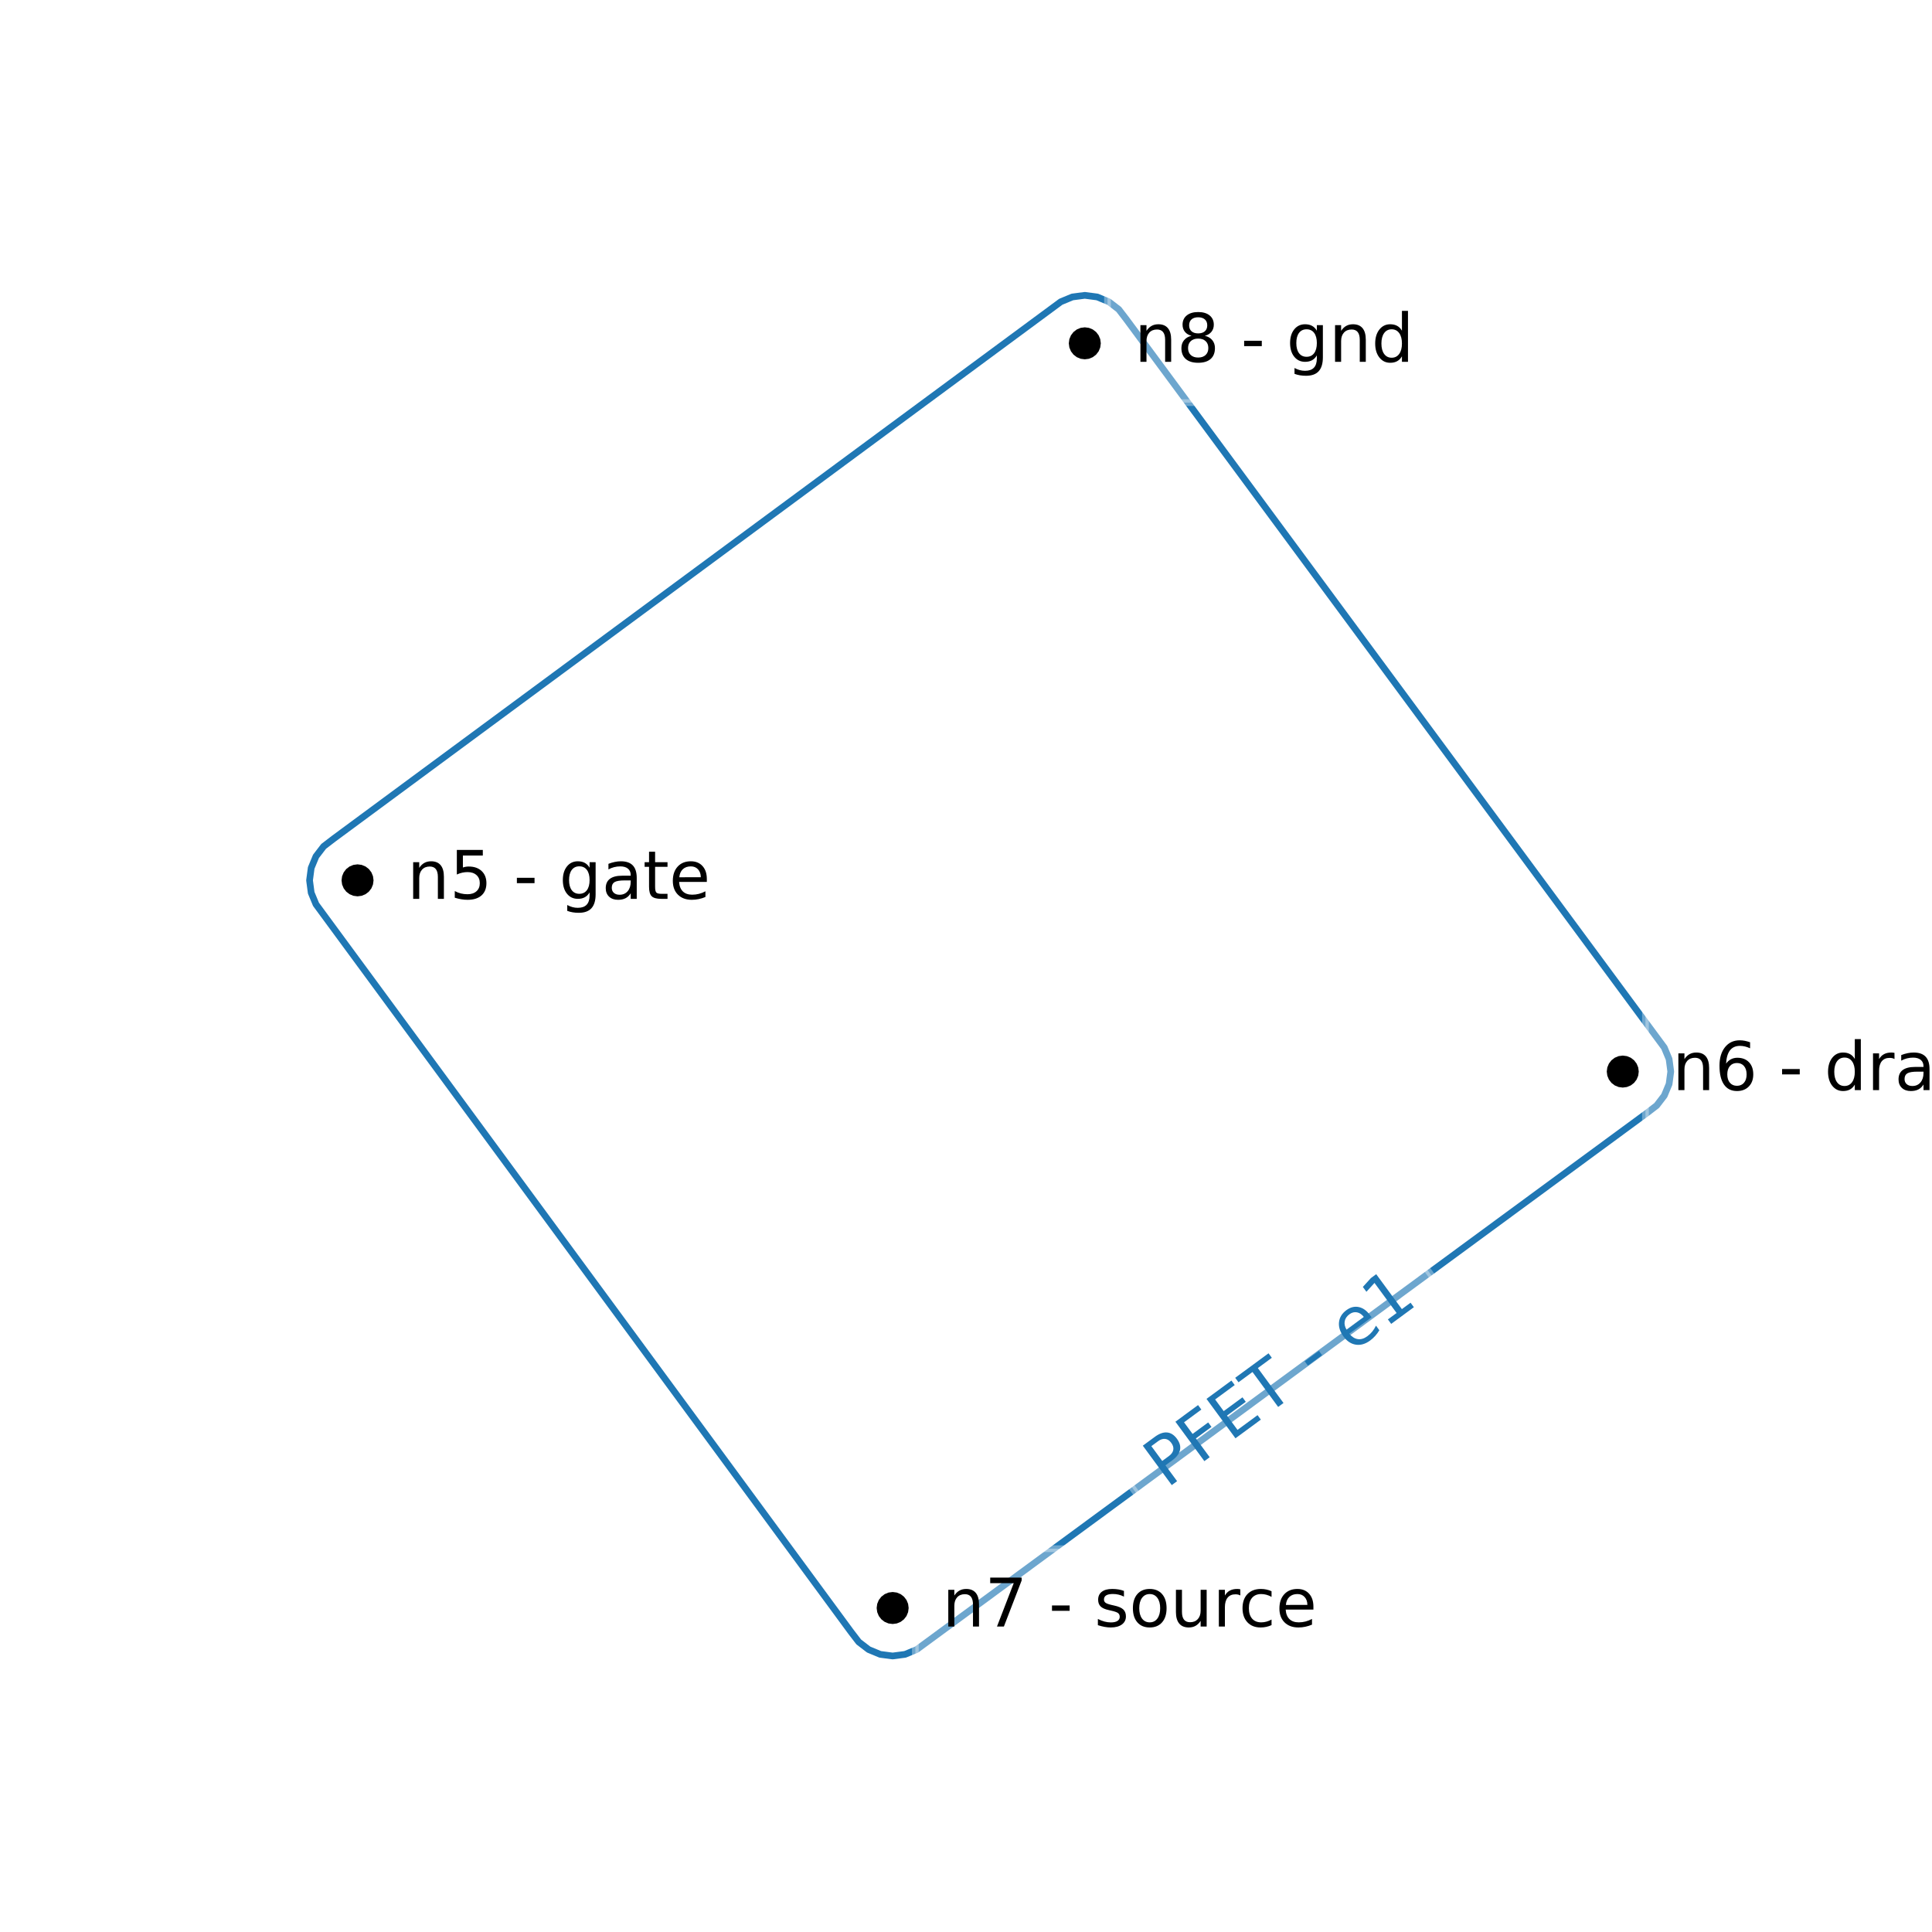
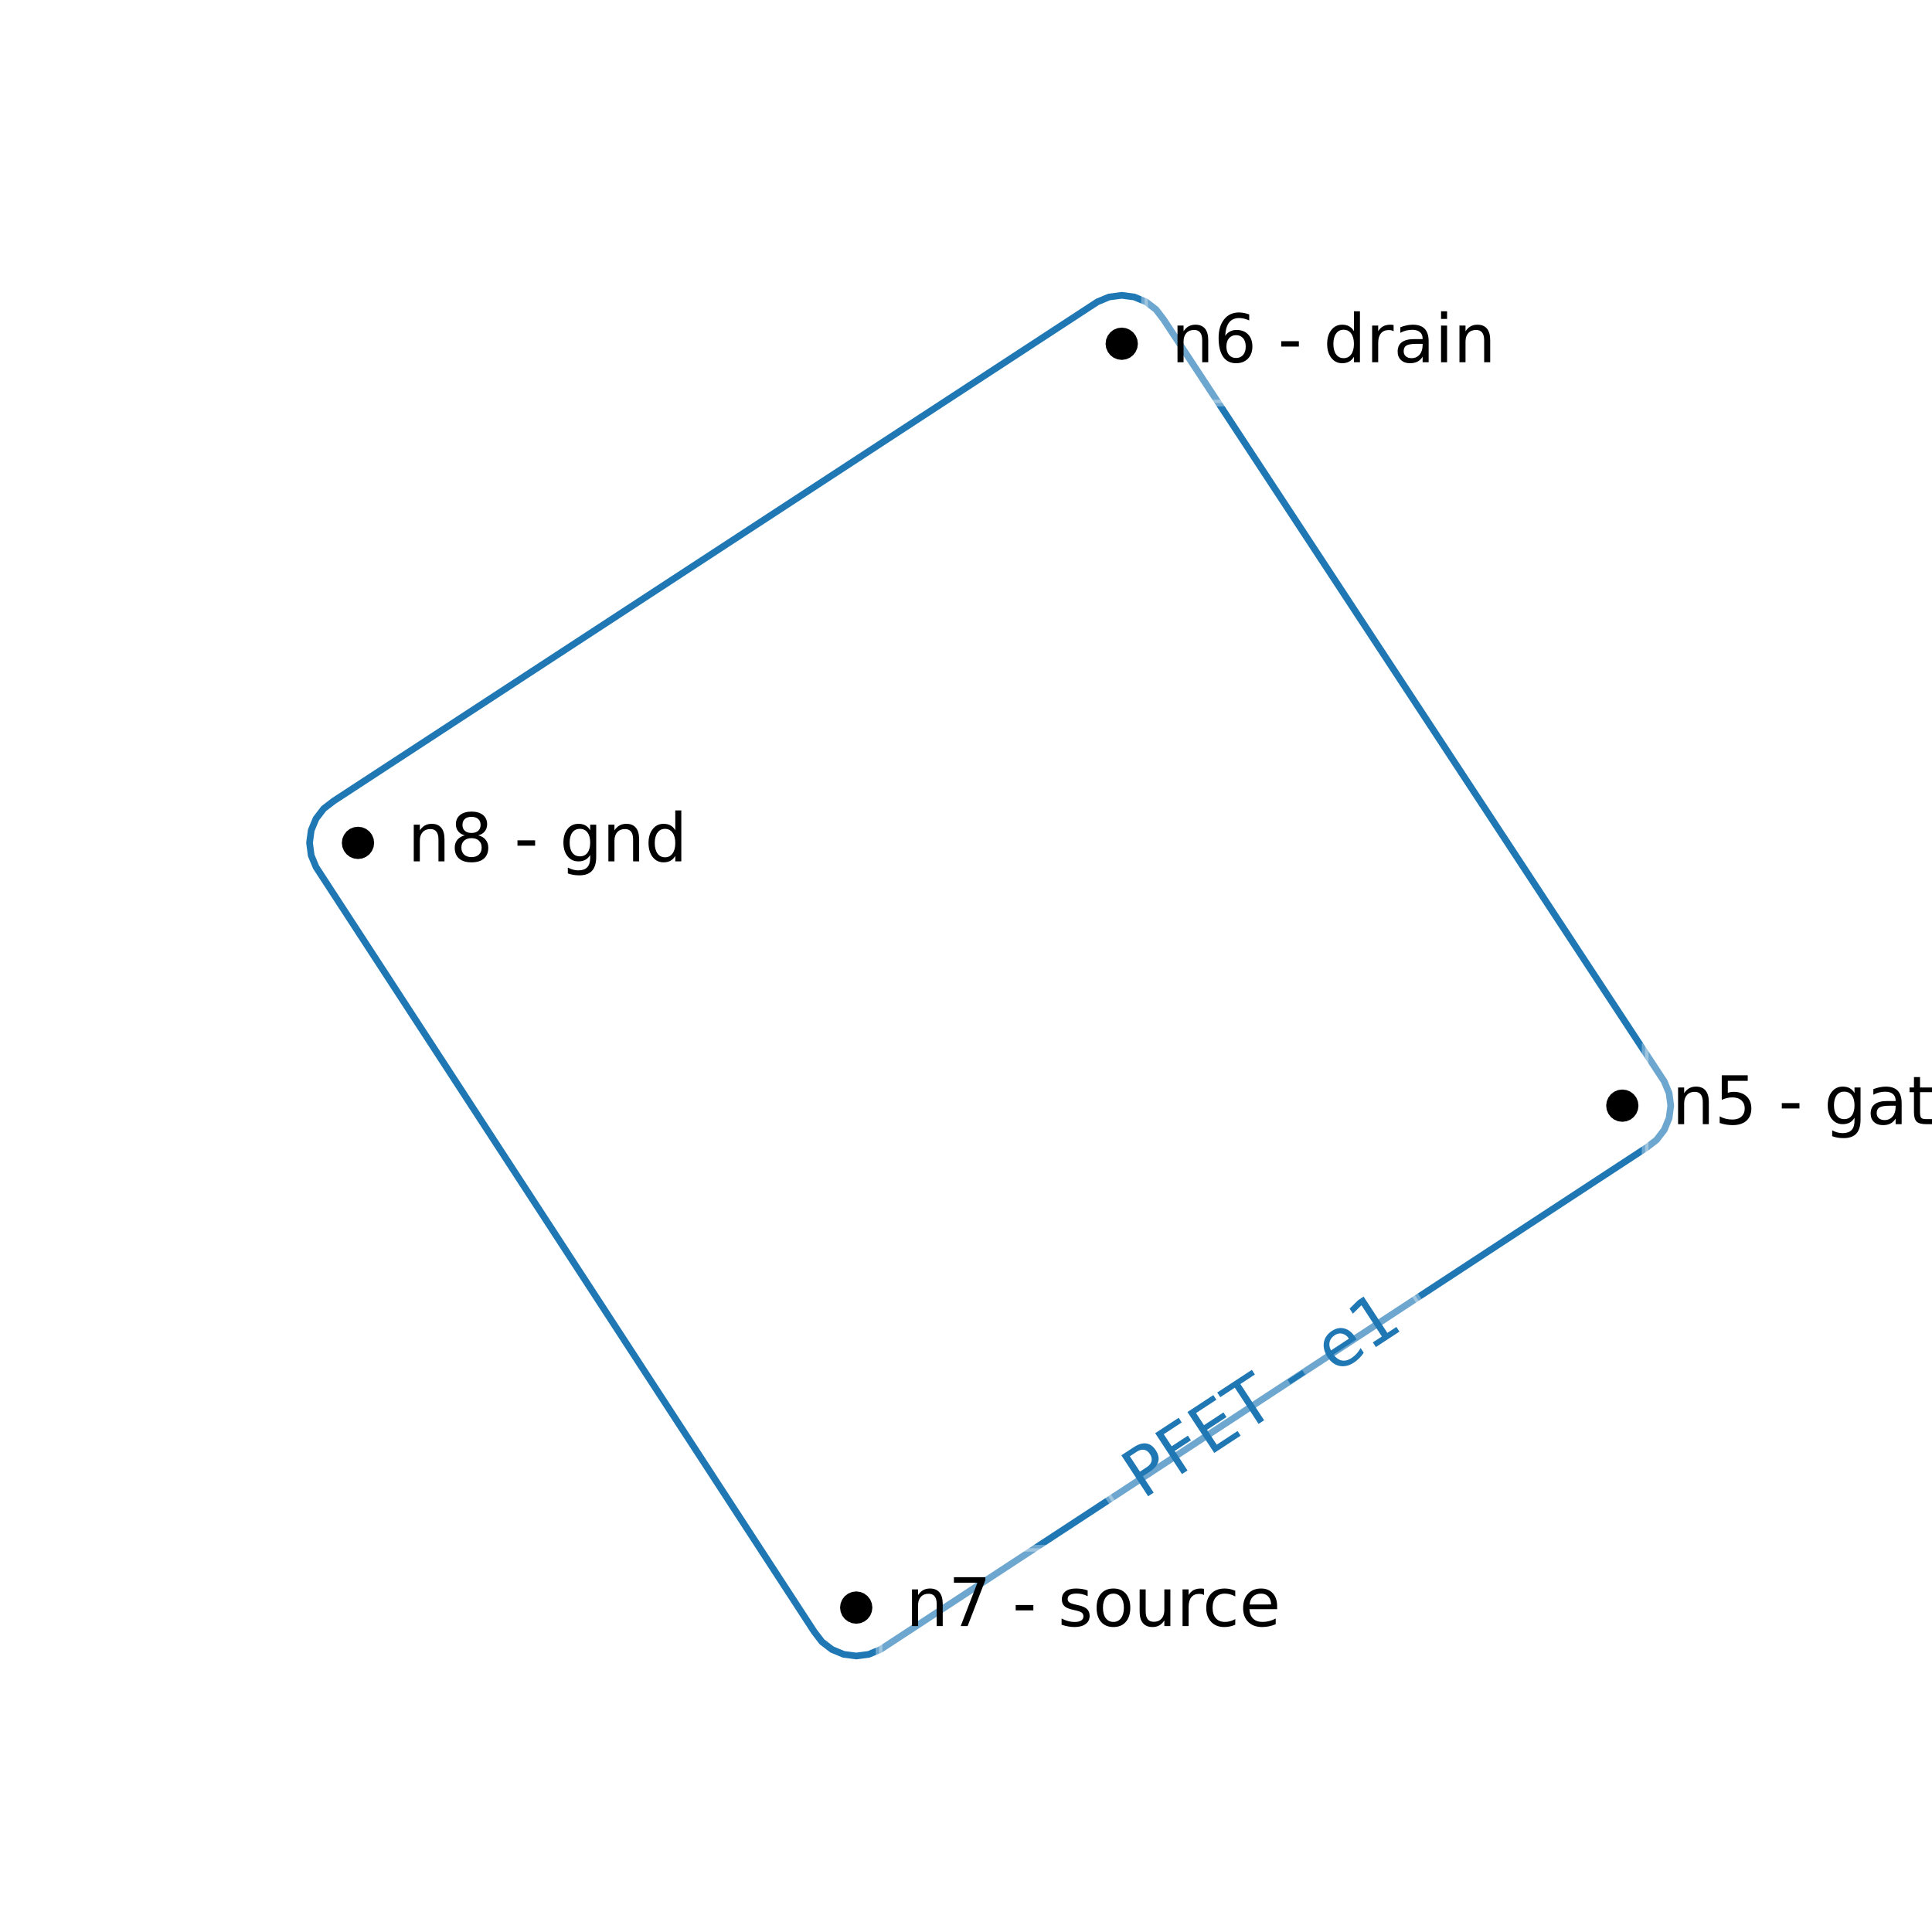
<svg xmlns="http://www.w3.org/2000/svg" xmlns:xlink="http://www.w3.org/1999/xlink" height="288pt" version="1.1" viewBox="0 0 288 288" width="288pt">
  <defs>
    <style type="text/css">*{stroke-linecap:butt;stroke-linejoin:round;}</style>
  </defs>
  <g id="figure_1">
    <g id="patch_1">
      <path d="M 0 288  L 288 288  L 288 0  L 0 0  z " style="fill:#ffffff;" />
    </g>
    <g id="axes_1">
      <g id="PolyCollection_1">
-         <path clip-path="url(#pa28b7ed396)" d="M 158.133 44.983  L 49.722 125.036  L 48.241 126.173  L 47.104 127.654  L 46.389 129.379  L 46.145 131.231  L 46.389 133.082  L 47.104 134.807  L 126.872 243.279  L 128.009 244.76  L 129.49 245.897  L 131.215 246.612  L 133.067 246.855  L 134.918 246.612  L 136.643 245.897  L 245.478 165.933  L 246.959 164.796  L 248.096 163.315  L 248.811 161.59  L 249.055 159.738  L 248.811 157.887  L 248.096 156.162  L 167.904 47.601  L 166.767 46.12  L 165.286 44.983  L 163.561 44.268  L 161.709 44.025  L 159.858 44.268  z " style="fill:none;stroke:#1f77b4;" />
+         <path clip-path="url(#pc9899b68a0)" d="M 47.113 129.256  L 121.383 243.247  L 122.53 244.742  L 124.025 245.89  L 125.766 246.611  L 127.635 246.857  L 129.503 246.611  L 131.244 245.89  L 245.445 171.071  L 246.94 169.923  L 248.087 168.428  L 248.809 166.687  L 249.055 164.819  L 248.809 162.95  L 248.087 161.209  L 173.465 47.633  L 172.318 46.138  L 170.823 44.99  L 169.082 44.269  L 167.214 44.023  L 165.345 44.269  L 163.604 44.99  L 49.755 119.394  L 48.26 120.541  L 47.113 122.037  L 46.391 123.778  L 46.145 125.646  L 46.391 127.515  z " style="fill:none;stroke:#1f77b4;" />
      </g>
      <g id="PolyCollection_2">
-         <path clip-path="url(#pa28b7ed396)" d="M 135.451 239.702  L 135.37 239.085  L 135.132 238.51  L 134.753 238.017  L 134.259 237.638  L 133.684 237.399  L 133.067 237.318  L 132.45 237.399  L 131.874 237.638  L 131.381 238.017  L 131.002 238.51  L 130.764 239.085  L 130.682 239.702  L 130.764 240.32  L 131.002 240.895  L 131.381 241.388  L 131.874 241.767  L 132.45 242.006  L 133.067 242.087  L 133.684 242.006  L 134.259 241.767  L 134.753 241.388  L 135.132 240.895  L 135.37 240.32  z " />
-         <path clip-path="url(#pa28b7ed396)" d="M 164.094 51.178  L 164.012 50.56  L 163.774 49.985  L 163.395 49.492  L 162.902 49.113  L 162.326 48.874  L 161.709 48.793  L 161.092 48.874  L 160.517 49.113  L 160.023 49.492  L 159.645 49.985  L 159.406 50.56  L 159.325 51.178  L 159.406 51.795  L 159.645 52.37  L 160.023 52.863  L 160.517 53.242  L 161.092 53.481  L 161.709 53.562  L 162.326 53.481  L 162.902 53.242  L 163.395 52.863  L 163.774 52.37  L 164.012 51.795  z " />
-         <path clip-path="url(#pa28b7ed396)" d="M 55.683 131.231  L 55.601 130.614  L 55.363 130.039  L 54.984 129.545  L 54.491 129.166  L 53.916 128.928  L 53.298 128.846  L 52.681 128.928  L 52.106 129.166  L 51.612 129.545  L 51.234 130.039  L 50.995 130.614  L 50.914 131.231  L 50.995 131.848  L 51.234 132.423  L 51.612 132.917  L 52.106 133.296  L 52.681 133.534  L 53.298 133.615  L 53.916 133.534  L 54.491 133.296  L 54.984 132.917  L 55.363 132.423  L 55.601 131.848  z " />
-         <path clip-path="url(#pa28b7ed396)" d="M 244.286 159.738  L 244.205 159.121  L 243.966 158.546  L 243.588 158.052  L 243.094 157.673  L 242.519 157.435  L 241.902 157.354  L 241.284 157.435  L 240.709 157.673  L 240.216 158.052  L 239.837 158.546  L 239.599 159.121  L 239.517 159.738  L 239.599 160.355  L 239.837 160.93  L 240.216 161.424  L 240.709 161.803  L 241.284 162.041  L 241.902 162.123  L 242.519 162.041  L 243.094 161.803  L 243.588 161.424  L 243.966 160.93  L 244.205 160.355  z " />
+         <path clip-path="url(#pc9899b68a0)" d="M 169.62 51.242  L 169.538 50.619  L 169.298 50.039  L 168.915 49.541  L 168.417 49.158  L 167.836 48.918  L 167.214 48.836  L 166.591 48.918  L 166.01 49.158  L 165.512 49.541  L 165.13 50.039  L 164.889 50.619  L 164.807 51.242  L 164.889 51.865  L 165.13 52.445  L 165.512 52.944  L 166.01 53.326  L 166.591 53.567  L 167.214 53.649  L 167.836 53.567  L 168.417 53.326  L 168.915 52.944  L 169.298 52.445  L 169.538 51.865  z " />
+         <path clip-path="url(#pc9899b68a0)" d="M 130.041 239.638  L 129.959 239.015  L 129.719 238.435  L 129.336 237.936  L 128.838 237.554  L 128.258 237.313  L 127.635 237.231  L 127.012 237.313  L 126.432 237.554  L 125.933 237.936  L 125.551 238.435  L 125.31 239.015  L 125.228 239.638  L 125.31 240.261  L 125.551 240.841  L 125.933 241.339  L 126.432 241.722  L 127.012 241.962  L 127.635 242.044  L 128.258 241.962  L 128.838 241.722  L 129.336 241.339  L 129.719 240.841  L 129.959 240.261  z " />
+         <path clip-path="url(#pc9899b68a0)" d="M 244.242 164.819  L 244.16 164.196  L 243.919 163.616  L 243.537 163.117  L 243.039 162.735  L 242.458 162.494  L 241.835 162.412  L 241.213 162.494  L 240.632 162.735  L 240.134 163.117  L 239.752 163.616  L 239.511 164.196  L 239.429 164.819  L 239.511 165.442  L 239.752 166.022  L 240.134 166.52  L 240.632 166.903  L 241.213 167.143  L 241.835 167.225  L 242.458 167.143  L 243.039 166.903  L 243.537 166.52  L 243.919 166.022  L 244.16 165.442  z " />
+         <path clip-path="url(#pc9899b68a0)" d="M 55.771 125.646  L 55.689 125.023  L 55.448 124.443  L 55.066 123.945  L 54.568 123.562  L 53.987 123.322  L 53.365 123.24  L 52.742 123.322  L 52.161 123.562  L 51.663 123.945  L 51.281 124.443  L 51.04 125.023  L 50.958 125.646  L 51.04 126.269  L 51.281 126.849  L 51.663 127.348  L 52.161 127.73  L 52.742 127.97  L 53.365 128.052  L 53.987 127.97  L 54.568 127.73  L 55.066 127.348  L 55.448 126.849  L 55.689 126.269  z " />
      </g>
      <g id="text_1">
        <g id="patch_2">
-           <path d="M 174.259 229.228  L 218.33 196.848  L 207.862 182.602  L 163.792 214.982  z " style="fill:#ffffff;fill-opacity:0.35;stroke:#ffffff;stroke-linejoin:miter;stroke-opacity:0.35;" />
+           <path d="M 170.316 230.858  L 216.061 200.889  L 206.373 186.102  L 160.629 216.071  z " style="fill:#ffffff;fill-opacity:0.35;stroke:#ffffff;stroke-linejoin:miter;stroke-opacity:0.35;" />
        </g>
-         <g style="fill:#1f77b4;" transform="translate(173.8824 221.9604)rotate(-36.3058)scale(0.1 -0.1)">
+         <g style="fill:#1f77b4;" transform="translate(170.3305 223.581)rotate(-33.23096)scale(0.1 -0.1)">
          <defs>
            <path d="M 19.672 64.797  L 19.672 37.406  L 32.078 37.406  Q 38.969 37.406 42.719 40.969  Q 46.484 44.531 46.484 51.125  Q 46.484 57.672 42.719 61.234  Q 38.969 64.797 32.078 64.797  z M 9.812 72.906  L 32.078 72.906  Q 44.344 72.906 50.609 67.359  Q 56.891 61.812 56.891 51.125  Q 56.891 40.328 50.609 34.812  Q 44.344 29.297 32.078 29.297  L 19.672 29.297  L 19.672 0  L 9.812 0  z " id="DejaVuSans-80" />
            <path d="M 9.812 72.906  L 51.703 72.906  L 51.703 64.594  L 19.672 64.594  L 19.672 43.109  L 48.578 43.109  L 48.578 34.812  L 19.672 34.812  L 19.672 0  L 9.812 0  z " id="DejaVuSans-70" />
            <path d="M 9.812 72.906  L 55.906 72.906  L 55.906 64.594  L 19.672 64.594  L 19.672 43.016  L 54.391 43.016  L 54.391 34.719  L 19.672 34.719  L 19.672 8.297  L 56.781 8.297  L 56.781 0  L 9.812 0  z " id="DejaVuSans-69" />
            <path d="M -0.297 72.906  L 61.375 72.906  L 61.375 64.594  L 35.5 64.594  L 35.5 0  L 25.594 0  L 25.594 64.594  L -0.297 64.594  z " id="DejaVuSans-84" />
            <path id="DejaVuSans-32" />
            <path d="M 4.891 31.391  L 31.203 31.391  L 31.203 23.391  L 4.891 23.391  z " id="DejaVuSans-45" />
            <path d="M 56.203 29.594  L 56.203 25.203  L 14.891 25.203  Q 15.484 15.922 20.484 11.062  Q 25.484 6.203 34.422 6.203  Q 39.594 6.203 44.453 7.469  Q 49.312 8.734 54.109 11.281  L 54.109 2.781  Q 49.266 0.734 44.188 -0.344  Q 39.109 -1.422 33.891 -1.422  Q 20.797 -1.422 13.156 6.188  Q 5.516 13.812 5.516 26.812  Q 5.516 40.234 12.766 48.109  Q 20.016 56 32.328 56  Q 43.359 56 49.781 48.891  Q 56.203 41.797 56.203 29.594  z M 47.219 32.234  Q 47.125 39.594 43.094 43.984  Q 39.062 48.391 32.422 48.391  Q 24.906 48.391 20.391 44.141  Q 15.875 39.891 15.188 32.172  z " id="DejaVuSans-101" />
            <path d="M 12.406 8.297  L 28.516 8.297  L 28.516 63.922  L 10.984 60.406  L 10.984 69.391  L 28.422 72.906  L 38.281 72.906  L 38.281 8.297  L 54.391 8.297  L 54.391 0  L 12.406 0  z " id="DejaVuSans-49" />
          </defs>
          <use xlink:href="#DejaVuSans-80" />
          <use x="60.303" xlink:href="#DejaVuSans-70" />
          <use x="117.822" xlink:href="#DejaVuSans-69" />
          <use x="181.006" xlink:href="#DejaVuSans-84" />
          <use x="242.09" xlink:href="#DejaVuSans-32" />
          <use x="273.877" xlink:href="#DejaVuSans-45" />
          <use x="309.961" xlink:href="#DejaVuSans-32" />
          <use x="341.748" xlink:href="#DejaVuSans-101" />
          <use x="403.271" xlink:href="#DejaVuSans-49" />
        </g>
      </g>
      <g id="text_2">
        <g id="patch_3">
-           <path d="M 136.451 248.542  L 200.318 248.542  L 200.318 230.863  L 136.451 230.863  z " style="fill:#ffffff;fill-opacity:0.35;stroke:#ffffff;stroke-linejoin:miter;stroke-opacity:0.35;" />
+           <path d="M 170.62 60.081  L 226.987 60.081  L 226.987 42.403  L 170.62 42.403  z " style="fill:#ffffff;fill-opacity:0.35;stroke:#ffffff;stroke-linejoin:miter;stroke-opacity:0.35;" />
        </g>
-         <g transform="translate(140.4509 242.4618)scale(0.1 -0.1)">
+         <g transform="translate(174.62 54.00162)scale(0.1 -0.1)">
          <defs>
            <path d="M 54.891 33.016  L 54.891 0  L 45.906 0  L 45.906 32.719  Q 45.906 40.484 42.875 44.328  Q 39.844 48.188 33.797 48.188  Q 26.516 48.188 22.312 43.547  Q 18.109 38.922 18.109 30.906  L 18.109 0  L 9.078 0  L 9.078 54.688  L 18.109 54.688  L 18.109 46.188  Q 21.344 51.125 25.703 53.562  Q 30.078 56 35.797 56  Q 45.219 56 50.047 50.172  Q 54.891 44.344 54.891 33.016  z " id="DejaVuSans-110" />
+             <path d="M 33.016 40.375  Q 26.375 40.375 22.484 35.828  Q 18.609 31.297 18.609 23.391  Q 18.609 15.531 22.484 10.953  Q 26.375 6.391 33.016 6.391  Q 39.656 6.391 43.531 10.953  Q 47.406 15.531 47.406 23.391  Q 47.406 31.297 43.531 35.828  Q 39.656 40.375 33.016 40.375  z M 52.594 71.297  L 52.594 62.312  Q 48.875 64.062 45.094 64.984  Q 41.312 65.922 37.594 65.922  Q 27.828 65.922 22.672 59.328  Q 17.531 52.734 16.797 39.406  Q 19.672 43.656 24.016 45.922  Q 28.375 48.188 33.594 48.188  Q 44.578 48.188 50.953 41.516  Q 57.328 34.859 57.328 23.391  Q 57.328 12.156 50.688 5.359  Q 44.047 -1.422 33.016 -1.422  Q 20.359 -1.422 13.672 8.266  Q 6.984 17.969 6.984 36.375  Q 6.984 53.656 15.188 63.938  Q 23.391 74.219 37.203 74.219  Q 40.922 74.219 44.703 73.484  Q 48.484 72.75 52.594 71.297  z " id="DejaVuSans-54" />
+             <path d="M 45.406 46.391  L 45.406 75.984  L 54.391 75.984  L 54.391 0  L 45.406 0  L 45.406 8.203  Q 42.578 3.328 38.25 0.953  Q 33.938 -1.422 27.875 -1.422  Q 17.969 -1.422 11.734 6.484  Q 5.516 14.406 5.516 27.297  Q 5.516 40.188 11.734 48.094  Q 17.969 56 27.875 56  Q 33.938 56 38.25 53.625  Q 42.578 51.266 45.406 46.391  z M 14.797 27.297  Q 14.797 17.391 18.875 11.75  Q 22.953 6.109 30.078 6.109  Q 37.203 6.109 41.297 11.75  Q 45.406 17.391 45.406 27.297  Q 45.406 37.203 41.297 42.844  Q 37.203 48.484 30.078 48.484  Q 22.953 48.484 18.875 42.844  Q 14.797 37.203 14.797 27.297  z " id="DejaVuSans-100" />
+             <path d="M 41.109 46.297  Q 39.594 47.172 37.812 47.578  Q 36.031 48 33.891 48  Q 26.266 48 22.188 43.047  Q 18.109 38.094 18.109 28.812  L 18.109 0  L 9.078 0  L 9.078 54.688  L 18.109 54.688  L 18.109 46.188  Q 20.953 51.172 25.484 53.578  Q 30.031 56 36.531 56  Q 37.453 56 38.578 55.875  Q 39.703 55.766 41.062 55.516  z " id="DejaVuSans-114" />
+             <path d="M 34.281 27.484  Q 23.391 27.484 19.188 25  Q 14.984 22.516 14.984 16.5  Q 14.984 11.719 18.141 8.906  Q 21.297 6.109 26.703 6.109  Q 34.188 6.109 38.703 11.406  Q 43.219 16.703 43.219 25.484  L 43.219 27.484  z M 52.203 31.203  L 52.203 0  L 43.219 0  L 43.219 8.297  Q 40.141 3.328 35.547 0.953  Q 30.953 -1.422 24.312 -1.422  Q 15.922 -1.422 10.953 3.297  Q 6 8.016 6 15.922  Q 6 25.141 12.172 29.828  Q 18.359 34.516 30.609 34.516  L 43.219 34.516  L 43.219 35.406  Q 43.219 41.609 39.141 45  Q 35.062 48.391 27.688 48.391  Q 23 48.391 18.547 47.266  Q 14.109 46.141 10.016 43.891  L 10.016 52.203  Q 14.938 54.109 19.578 55.047  Q 24.219 56 28.609 56  Q 40.484 56 46.344 49.844  Q 52.203 43.703 52.203 31.203  z " id="DejaVuSans-97" />
+             <path d="M 9.422 54.688  L 18.406 54.688  L 18.406 0  L 9.422 0  z M 9.422 75.984  L 18.406 75.984  L 18.406 64.594  L 9.422 64.594  z " id="DejaVuSans-105" />
+           </defs>
+           <use xlink:href="#DejaVuSans-110" />
+           <use x="63.379" xlink:href="#DejaVuSans-54" />
+           <use x="127.002" xlink:href="#DejaVuSans-32" />
+           <use x="158.789" xlink:href="#DejaVuSans-45" />
+           <use x="194.873" xlink:href="#DejaVuSans-32" />
+           <use x="226.66" xlink:href="#DejaVuSans-100" />
+           <use x="290.137" xlink:href="#DejaVuSans-114" />
+           <use x="331.25" xlink:href="#DejaVuSans-97" />
+           <use x="392.529" xlink:href="#DejaVuSans-105" />
+           <use x="420.312" xlink:href="#DejaVuSans-110" />
+         </g>
+       </g>
+       <g id="text_3">
+         <g id="patch_4">
+           <path d="M 131.041 248.477  L 194.908 248.477  L 194.908 230.799  L 131.041 230.799  z " style="fill:#ffffff;fill-opacity:0.35;stroke:#ffffff;stroke-linejoin:miter;stroke-opacity:0.35;" />
+         </g>
+         <g transform="translate(135.0411 242.3971)scale(0.1 -0.1)">
+           <defs>
            <path d="M 8.203 72.906  L 55.078 72.906  L 55.078 68.703  L 28.609 0  L 18.312 0  L 43.219 64.594  L 8.203 64.594  z " id="DejaVuSans-55" />
            <path d="M 44.281 53.078  L 44.281 44.578  Q 40.484 46.531 36.375 47.5  Q 32.281 48.484 27.875 48.484  Q 21.188 48.484 17.844 46.438  Q 14.5 44.391 14.5 40.281  Q 14.5 37.156 16.891 35.375  Q 19.281 33.594 26.516 31.984  L 29.594 31.297  Q 39.156 29.25 43.188 25.516  Q 47.219 21.781 47.219 15.094  Q 47.219 7.469 41.188 3.016  Q 35.156 -1.422 24.609 -1.422  Q 20.219 -1.422 15.453 -0.562  Q 10.688 0.297 5.422 2  L 5.422 11.281  Q 10.406 8.688 15.234 7.391  Q 20.062 6.109 24.812 6.109  Q 31.156 6.109 34.562 8.281  Q 37.984 10.453 37.984 14.406  Q 37.984 18.062 35.516 20.016  Q 33.062 21.969 24.703 23.781  L 21.578 24.516  Q 13.234 26.266 9.516 29.906  Q 5.812 33.547 5.812 39.891  Q 5.812 47.609 11.281 51.797  Q 16.75 56 26.812 56  Q 31.781 56 36.172 55.266  Q 40.578 54.547 44.281 53.078  z " id="DejaVuSans-115" />
            <path d="M 30.609 48.391  Q 23.391 48.391 19.188 42.75  Q 14.984 37.109 14.984 27.297  Q 14.984 17.484 19.156 11.844  Q 23.344 6.203 30.609 6.203  Q 37.797 6.203 41.984 11.859  Q 46.188 17.531 46.188 27.297  Q 46.188 37.016 41.984 42.703  Q 37.797 48.391 30.609 48.391  z M 30.609 56  Q 42.328 56 49.016 48.375  Q 55.719 40.766 55.719 27.297  Q 55.719 13.875 49.016 6.219  Q 42.328 -1.422 30.609 -1.422  Q 18.844 -1.422 12.172 6.219  Q 5.516 13.875 5.516 27.297  Q 5.516 40.766 12.172 48.375  Q 18.844 56 30.609 56  z " id="DejaVuSans-111" />
            <path d="M 8.5 21.578  L 8.5 54.688  L 17.484 54.688  L 17.484 21.922  Q 17.484 14.156 20.5 10.266  Q 23.531 6.391 29.594 6.391  Q 36.859 6.391 41.078 11.031  Q 45.312 15.672 45.312 23.688  L 45.312 54.688  L 54.297 54.688  L 54.297 0  L 45.312 0  L 45.312 8.406  Q 42.047 3.422 37.719 1  Q 33.406 -1.422 27.688 -1.422  Q 18.266 -1.422 13.375 4.438  Q 8.5 10.297 8.5 21.578  z M 31.109 56  z " id="DejaVuSans-117" />
-             <path d="M 41.109 46.297  Q 39.594 47.172 37.812 47.578  Q 36.031 48 33.891 48  Q 26.266 48 22.188 43.047  Q 18.109 38.094 18.109 28.812  L 18.109 0  L 9.078 0  L 9.078 54.688  L 18.109 54.688  L 18.109 46.188  Q 20.953 51.172 25.484 53.578  Q 30.031 56 36.531 56  Q 37.453 56 38.578 55.875  Q 39.703 55.766 41.062 55.516  z " id="DejaVuSans-114" />
            <path d="M 48.781 52.594  L 48.781 44.188  Q 44.969 46.297 41.141 47.344  Q 37.312 48.391 33.406 48.391  Q 24.656 48.391 19.812 42.844  Q 14.984 37.312 14.984 27.297  Q 14.984 17.281 19.812 11.734  Q 24.656 6.203 33.406 6.203  Q 37.312 6.203 41.141 7.25  Q 44.969 8.297 48.781 10.406  L 48.781 2.094  Q 45.016 0.344 40.984 -0.531  Q 36.969 -1.422 32.422 -1.422  Q 20.062 -1.422 12.781 6.344  Q 5.516 14.109 5.516 27.297  Q 5.516 40.672 12.859 48.328  Q 20.219 56 33.016 56  Q 37.156 56 41.109 55.141  Q 45.062 54.297 48.781 52.594  z " id="DejaVuSans-99" />
          </defs>
          <use xlink:href="#DejaVuSans-110" />
          <use x="63.379" xlink:href="#DejaVuSans-55" />
          <use x="127.002" xlink:href="#DejaVuSans-32" />
          <use x="158.789" xlink:href="#DejaVuSans-45" />
          <use x="194.873" xlink:href="#DejaVuSans-32" />
          <use x="226.66" xlink:href="#DejaVuSans-115" />
          <use x="278.76" xlink:href="#DejaVuSans-111" />
          <use x="339.941" xlink:href="#DejaVuSans-117" />
          <use x="403.32" xlink:href="#DejaVuSans-114" />
          <use x="442.184" xlink:href="#DejaVuSans-99" />
          <use x="497.164" xlink:href="#DejaVuSans-101" />
        </g>
      </g>
-       <g id="text_3">
-         <g id="patch_4">
-           <path d="M 165.094 60.017  L 214.792 60.017  L 214.792 42.338  L 165.094 42.338  z " style="fill:#ffffff;fill-opacity:0.35;stroke:#ffffff;stroke-linejoin:miter;stroke-opacity:0.35;" />
-         </g>
-         <g transform="translate(169.0937 53.9369)scale(0.1 -0.1)">
-           <defs>
-             <path d="M 31.781 34.625  Q 24.75 34.625 20.719 30.859  Q 16.703 27.094 16.703 20.516  Q 16.703 13.922 20.719 10.156  Q 24.75 6.391 31.781 6.391  Q 38.812 6.391 42.859 10.172  Q 46.922 13.969 46.922 20.516  Q 46.922 27.094 42.891 30.859  Q 38.875 34.625 31.781 34.625  z M 21.922 38.812  Q 15.578 40.375 12.031 44.719  Q 8.5 49.078 8.5 55.328  Q 8.5 64.062 14.719 69.141  Q 20.953 74.219 31.781 74.219  Q 42.672 74.219 48.875 69.141  Q 55.078 64.062 55.078 55.328  Q 55.078 49.078 51.531 44.719  Q 48 40.375 41.703 38.812  Q 48.828 37.156 52.797 32.312  Q 56.781 27.484 56.781 20.516  Q 56.781 9.906 50.312 4.234  Q 43.844 -1.422 31.781 -1.422  Q 19.734 -1.422 13.25 4.234  Q 6.781 9.906 6.781 20.516  Q 6.781 27.484 10.781 32.312  Q 14.797 37.156 21.922 38.812  z M 18.312 54.391  Q 18.312 48.734 21.844 45.562  Q 25.391 42.391 31.781 42.391  Q 38.141 42.391 41.719 45.562  Q 45.312 48.734 45.312 54.391  Q 45.312 60.062 41.719 63.234  Q 38.141 66.406 31.781 66.406  Q 25.391 66.406 21.844 63.234  Q 18.312 60.062 18.312 54.391  z " id="DejaVuSans-56" />
-             <path d="M 45.406 27.984  Q 45.406 37.75 41.375 43.109  Q 37.359 48.484 30.078 48.484  Q 22.859 48.484 18.828 43.109  Q 14.797 37.75 14.797 27.984  Q 14.797 18.266 18.828 12.891  Q 22.859 7.516 30.078 7.516  Q 37.359 7.516 41.375 12.891  Q 45.406 18.266 45.406 27.984  z M 54.391 6.781  Q 54.391 -7.172 48.188 -13.984  Q 42 -20.797 29.203 -20.797  Q 24.469 -20.797 20.266 -20.094  Q 16.062 -19.391 12.109 -17.922  L 12.109 -9.188  Q 16.062 -11.328 19.922 -12.344  Q 23.781 -13.375 27.781 -13.375  Q 36.625 -13.375 41.016 -8.766  Q 45.406 -4.156 45.406 5.172  L 45.406 9.625  Q 42.625 4.781 38.281 2.391  Q 33.938 0 27.875 0  Q 17.828 0 11.672 7.656  Q 5.516 15.328 5.516 27.984  Q 5.516 40.672 11.672 48.328  Q 17.828 56 27.875 56  Q 33.938 56 38.281 53.609  Q 42.625 51.219 45.406 46.391  L 45.406 54.688  L 54.391 54.688  z " id="DejaVuSans-103" />
-             <path d="M 45.406 46.391  L 45.406 75.984  L 54.391 75.984  L 54.391 0  L 45.406 0  L 45.406 8.203  Q 42.578 3.328 38.25 0.953  Q 33.938 -1.422 27.875 -1.422  Q 17.969 -1.422 11.734 6.484  Q 5.516 14.406 5.516 27.297  Q 5.516 40.188 11.734 48.094  Q 17.969 56 27.875 56  Q 33.938 56 38.25 53.625  Q 42.578 51.266 45.406 46.391  z M 14.797 27.297  Q 14.797 17.391 18.875 11.75  Q 22.953 6.109 30.078 6.109  Q 37.203 6.109 41.297 11.75  Q 45.406 17.391 45.406 27.297  Q 45.406 37.203 41.297 42.844  Q 37.203 48.484 30.078 48.484  Q 22.953 48.484 18.875 42.844  Q 14.797 37.203 14.797 27.297  z " id="DejaVuSans-100" />
-           </defs>
-           <use xlink:href="#DejaVuSans-110" />
-           <use x="63.379" xlink:href="#DejaVuSans-56" />
-           <use x="127.002" xlink:href="#DejaVuSans-32" />
-           <use x="158.789" xlink:href="#DejaVuSans-45" />
-           <use x="194.873" xlink:href="#DejaVuSans-32" />
-           <use x="226.66" xlink:href="#DejaVuSans-103" />
-           <use x="290.137" xlink:href="#DejaVuSans-110" />
-           <use x="353.516" xlink:href="#DejaVuSans-100" />
-         </g>
-       </g>
      <g id="text_4">
        <g id="patch_5">
-           <path d="M 56.683 140.07  L 109.897 140.07  L 109.897 122.392  L 56.683 122.392  z " style="fill:#ffffff;fill-opacity:0.35;stroke:#ffffff;stroke-linejoin:miter;stroke-opacity:0.35;" />
+           <path d="M 245.242 173.658  L 298.456 173.658  L 298.456 155.98  L 245.242 155.98  z " style="fill:#ffffff;fill-opacity:0.35;stroke:#ffffff;stroke-linejoin:miter;stroke-opacity:0.35;" />
        </g>
-         <g transform="translate(60.68273 133.9901)scale(0.1 -0.1)">
+         <g transform="translate(249.2418 167.5781)scale(0.1 -0.1)">
          <defs>
            <path d="M 10.797 72.906  L 49.516 72.906  L 49.516 64.594  L 19.828 64.594  L 19.828 46.734  Q 21.969 47.469 24.109 47.828  Q 26.266 48.188 28.422 48.188  Q 40.625 48.188 47.75 41.5  Q 54.891 34.812 54.891 23.391  Q 54.891 11.625 47.562 5.094  Q 40.234 -1.422 26.906 -1.422  Q 22.312 -1.422 17.547 -0.641  Q 12.797 0.141 7.719 1.703  L 7.719 11.625  Q 12.109 9.234 16.797 8.062  Q 21.484 6.891 26.703 6.891  Q 35.156 6.891 40.078 11.328  Q 45.016 15.766 45.016 23.391  Q 45.016 31 40.078 35.438  Q 35.156 39.891 26.703 39.891  Q 22.75 39.891 18.812 39.016  Q 14.891 38.141 10.797 36.281  z " id="DejaVuSans-53" />
-             <path d="M 34.281 27.484  Q 23.391 27.484 19.188 25  Q 14.984 22.516 14.984 16.5  Q 14.984 11.719 18.141 8.906  Q 21.297 6.109 26.703 6.109  Q 34.188 6.109 38.703 11.406  Q 43.219 16.703 43.219 25.484  L 43.219 27.484  z M 52.203 31.203  L 52.203 0  L 43.219 0  L 43.219 8.297  Q 40.141 3.328 35.547 0.953  Q 30.953 -1.422 24.312 -1.422  Q 15.922 -1.422 10.953 3.297  Q 6 8.016 6 15.922  Q 6 25.141 12.172 29.828  Q 18.359 34.516 30.609 34.516  L 43.219 34.516  L 43.219 35.406  Q 43.219 41.609 39.141 45  Q 35.062 48.391 27.688 48.391  Q 23 48.391 18.547 47.266  Q 14.109 46.141 10.016 43.891  L 10.016 52.203  Q 14.938 54.109 19.578 55.047  Q 24.219 56 28.609 56  Q 40.484 56 46.344 49.844  Q 52.203 43.703 52.203 31.203  z " id="DejaVuSans-97" />
+             <path d="M 45.406 27.984  Q 45.406 37.75 41.375 43.109  Q 37.359 48.484 30.078 48.484  Q 22.859 48.484 18.828 43.109  Q 14.797 37.75 14.797 27.984  Q 14.797 18.266 18.828 12.891  Q 22.859 7.516 30.078 7.516  Q 37.359 7.516 41.375 12.891  Q 45.406 18.266 45.406 27.984  z M 54.391 6.781  Q 54.391 -7.172 48.188 -13.984  Q 42 -20.797 29.203 -20.797  Q 24.469 -20.797 20.266 -20.094  Q 16.062 -19.391 12.109 -17.922  L 12.109 -9.188  Q 16.062 -11.328 19.922 -12.344  Q 23.781 -13.375 27.781 -13.375  Q 36.625 -13.375 41.016 -8.766  Q 45.406 -4.156 45.406 5.172  L 45.406 9.625  Q 42.625 4.781 38.281 2.391  Q 33.938 0 27.875 0  Q 17.828 0 11.672 7.656  Q 5.516 15.328 5.516 27.984  Q 5.516 40.672 11.672 48.328  Q 17.828 56 27.875 56  Q 33.938 56 38.281 53.609  Q 42.625 51.219 45.406 46.391  L 45.406 54.688  L 54.391 54.688  z " id="DejaVuSans-103" />
            <path d="M 18.312 70.219  L 18.312 54.688  L 36.812 54.688  L 36.812 47.703  L 18.312 47.703  L 18.312 18.016  Q 18.312 11.328 20.141 9.422  Q 21.969 7.516 27.594 7.516  L 36.812 7.516  L 36.812 0  L 27.594 0  Q 17.188 0 13.234 3.875  Q 9.281 7.766 9.281 18.016  L 9.281 47.703  L 2.688 47.703  L 2.688 54.688  L 9.281 54.688  L 9.281 70.219  z " id="DejaVuSans-116" />
          </defs>
          <use xlink:href="#DejaVuSans-110" />
          <use x="63.379" xlink:href="#DejaVuSans-53" />
          <use x="127.002" xlink:href="#DejaVuSans-32" />
          <use x="158.789" xlink:href="#DejaVuSans-45" />
          <use x="194.873" xlink:href="#DejaVuSans-32" />
          <use x="226.66" xlink:href="#DejaVuSans-103" />
          <use x="290.137" xlink:href="#DejaVuSans-97" />
          <use x="351.416" xlink:href="#DejaVuSans-116" />
          <use x="390.625" xlink:href="#DejaVuSans-101" />
        </g>
      </g>
      <g id="text_5">
        <g id="patch_6">
-           <path d="M 245.286 168.577  L 301.653 168.577  L 301.653 150.899  L 245.286 150.899  z " style="fill:#ffffff;fill-opacity:0.35;stroke:#ffffff;stroke-linejoin:miter;stroke-opacity:0.35;" />
+           <path d="M 56.771 134.485  L 106.469 134.485  L 106.469 116.807  L 56.771 116.807  z " style="fill:#ffffff;fill-opacity:0.35;stroke:#ffffff;stroke-linejoin:miter;stroke-opacity:0.35;" />
        </g>
-         <g transform="translate(249.2859 162.4977)scale(0.1 -0.1)">
+         <g transform="translate(60.77086 128.4055)scale(0.1 -0.1)">
          <defs>
-             <path d="M 33.016 40.375  Q 26.375 40.375 22.484 35.828  Q 18.609 31.297 18.609 23.391  Q 18.609 15.531 22.484 10.953  Q 26.375 6.391 33.016 6.391  Q 39.656 6.391 43.531 10.953  Q 47.406 15.531 47.406 23.391  Q 47.406 31.297 43.531 35.828  Q 39.656 40.375 33.016 40.375  z M 52.594 71.297  L 52.594 62.312  Q 48.875 64.062 45.094 64.984  Q 41.312 65.922 37.594 65.922  Q 27.828 65.922 22.672 59.328  Q 17.531 52.734 16.797 39.406  Q 19.672 43.656 24.016 45.922  Q 28.375 48.188 33.594 48.188  Q 44.578 48.188 50.953 41.516  Q 57.328 34.859 57.328 23.391  Q 57.328 12.156 50.688 5.359  Q 44.047 -1.422 33.016 -1.422  Q 20.359 -1.422 13.672 8.266  Q 6.984 17.969 6.984 36.375  Q 6.984 53.656 15.188 63.938  Q 23.391 74.219 37.203 74.219  Q 40.922 74.219 44.703 73.484  Q 48.484 72.75 52.594 71.297  z " id="DejaVuSans-54" />
-             <path d="M 9.422 54.688  L 18.406 54.688  L 18.406 0  L 9.422 0  z M 9.422 75.984  L 18.406 75.984  L 18.406 64.594  L 9.422 64.594  z " id="DejaVuSans-105" />
+             <path d="M 31.781 34.625  Q 24.75 34.625 20.719 30.859  Q 16.703 27.094 16.703 20.516  Q 16.703 13.922 20.719 10.156  Q 24.75 6.391 31.781 6.391  Q 38.812 6.391 42.859 10.172  Q 46.922 13.969 46.922 20.516  Q 46.922 27.094 42.891 30.859  Q 38.875 34.625 31.781 34.625  z M 21.922 38.812  Q 15.578 40.375 12.031 44.719  Q 8.5 49.078 8.5 55.328  Q 8.5 64.062 14.719 69.141  Q 20.953 74.219 31.781 74.219  Q 42.672 74.219 48.875 69.141  Q 55.078 64.062 55.078 55.328  Q 55.078 49.078 51.531 44.719  Q 48 40.375 41.703 38.812  Q 48.828 37.156 52.797 32.312  Q 56.781 27.484 56.781 20.516  Q 56.781 9.906 50.312 4.234  Q 43.844 -1.422 31.781 -1.422  Q 19.734 -1.422 13.25 4.234  Q 6.781 9.906 6.781 20.516  Q 6.781 27.484 10.781 32.312  Q 14.797 37.156 21.922 38.812  z M 18.312 54.391  Q 18.312 48.734 21.844 45.562  Q 25.391 42.391 31.781 42.391  Q 38.141 42.391 41.719 45.562  Q 45.312 48.734 45.312 54.391  Q 45.312 60.062 41.719 63.234  Q 38.141 66.406 31.781 66.406  Q 25.391 66.406 21.844 63.234  Q 18.312 60.062 18.312 54.391  z " id="DejaVuSans-56" />
          </defs>
          <use xlink:href="#DejaVuSans-110" />
-           <use x="63.379" xlink:href="#DejaVuSans-54" />
+           <use x="63.379" xlink:href="#DejaVuSans-56" />
          <use x="127.002" xlink:href="#DejaVuSans-32" />
          <use x="158.789" xlink:href="#DejaVuSans-45" />
          <use x="194.873" xlink:href="#DejaVuSans-32" />
-           <use x="226.66" xlink:href="#DejaVuSans-100" />
-           <use x="290.137" xlink:href="#DejaVuSans-114" />
-           <use x="331.25" xlink:href="#DejaVuSans-97" />
-           <use x="392.529" xlink:href="#DejaVuSans-105" />
-           <use x="420.312" xlink:href="#DejaVuSans-110" />
+           <use x="226.66" xlink:href="#DejaVuSans-103" />
+           <use x="290.137" xlink:href="#DejaVuSans-110" />
+           <use x="353.516" xlink:href="#DejaVuSans-100" />
        </g>
      </g>
    </g>
  </g>
  <defs>
-     <clipPath id="pa28b7ed396">
+     <clipPath id="pc9899b68a0">
      <rect height="221.76" width="223.2" x="36" y="34.56" />
    </clipPath>
  </defs>
</svg>
